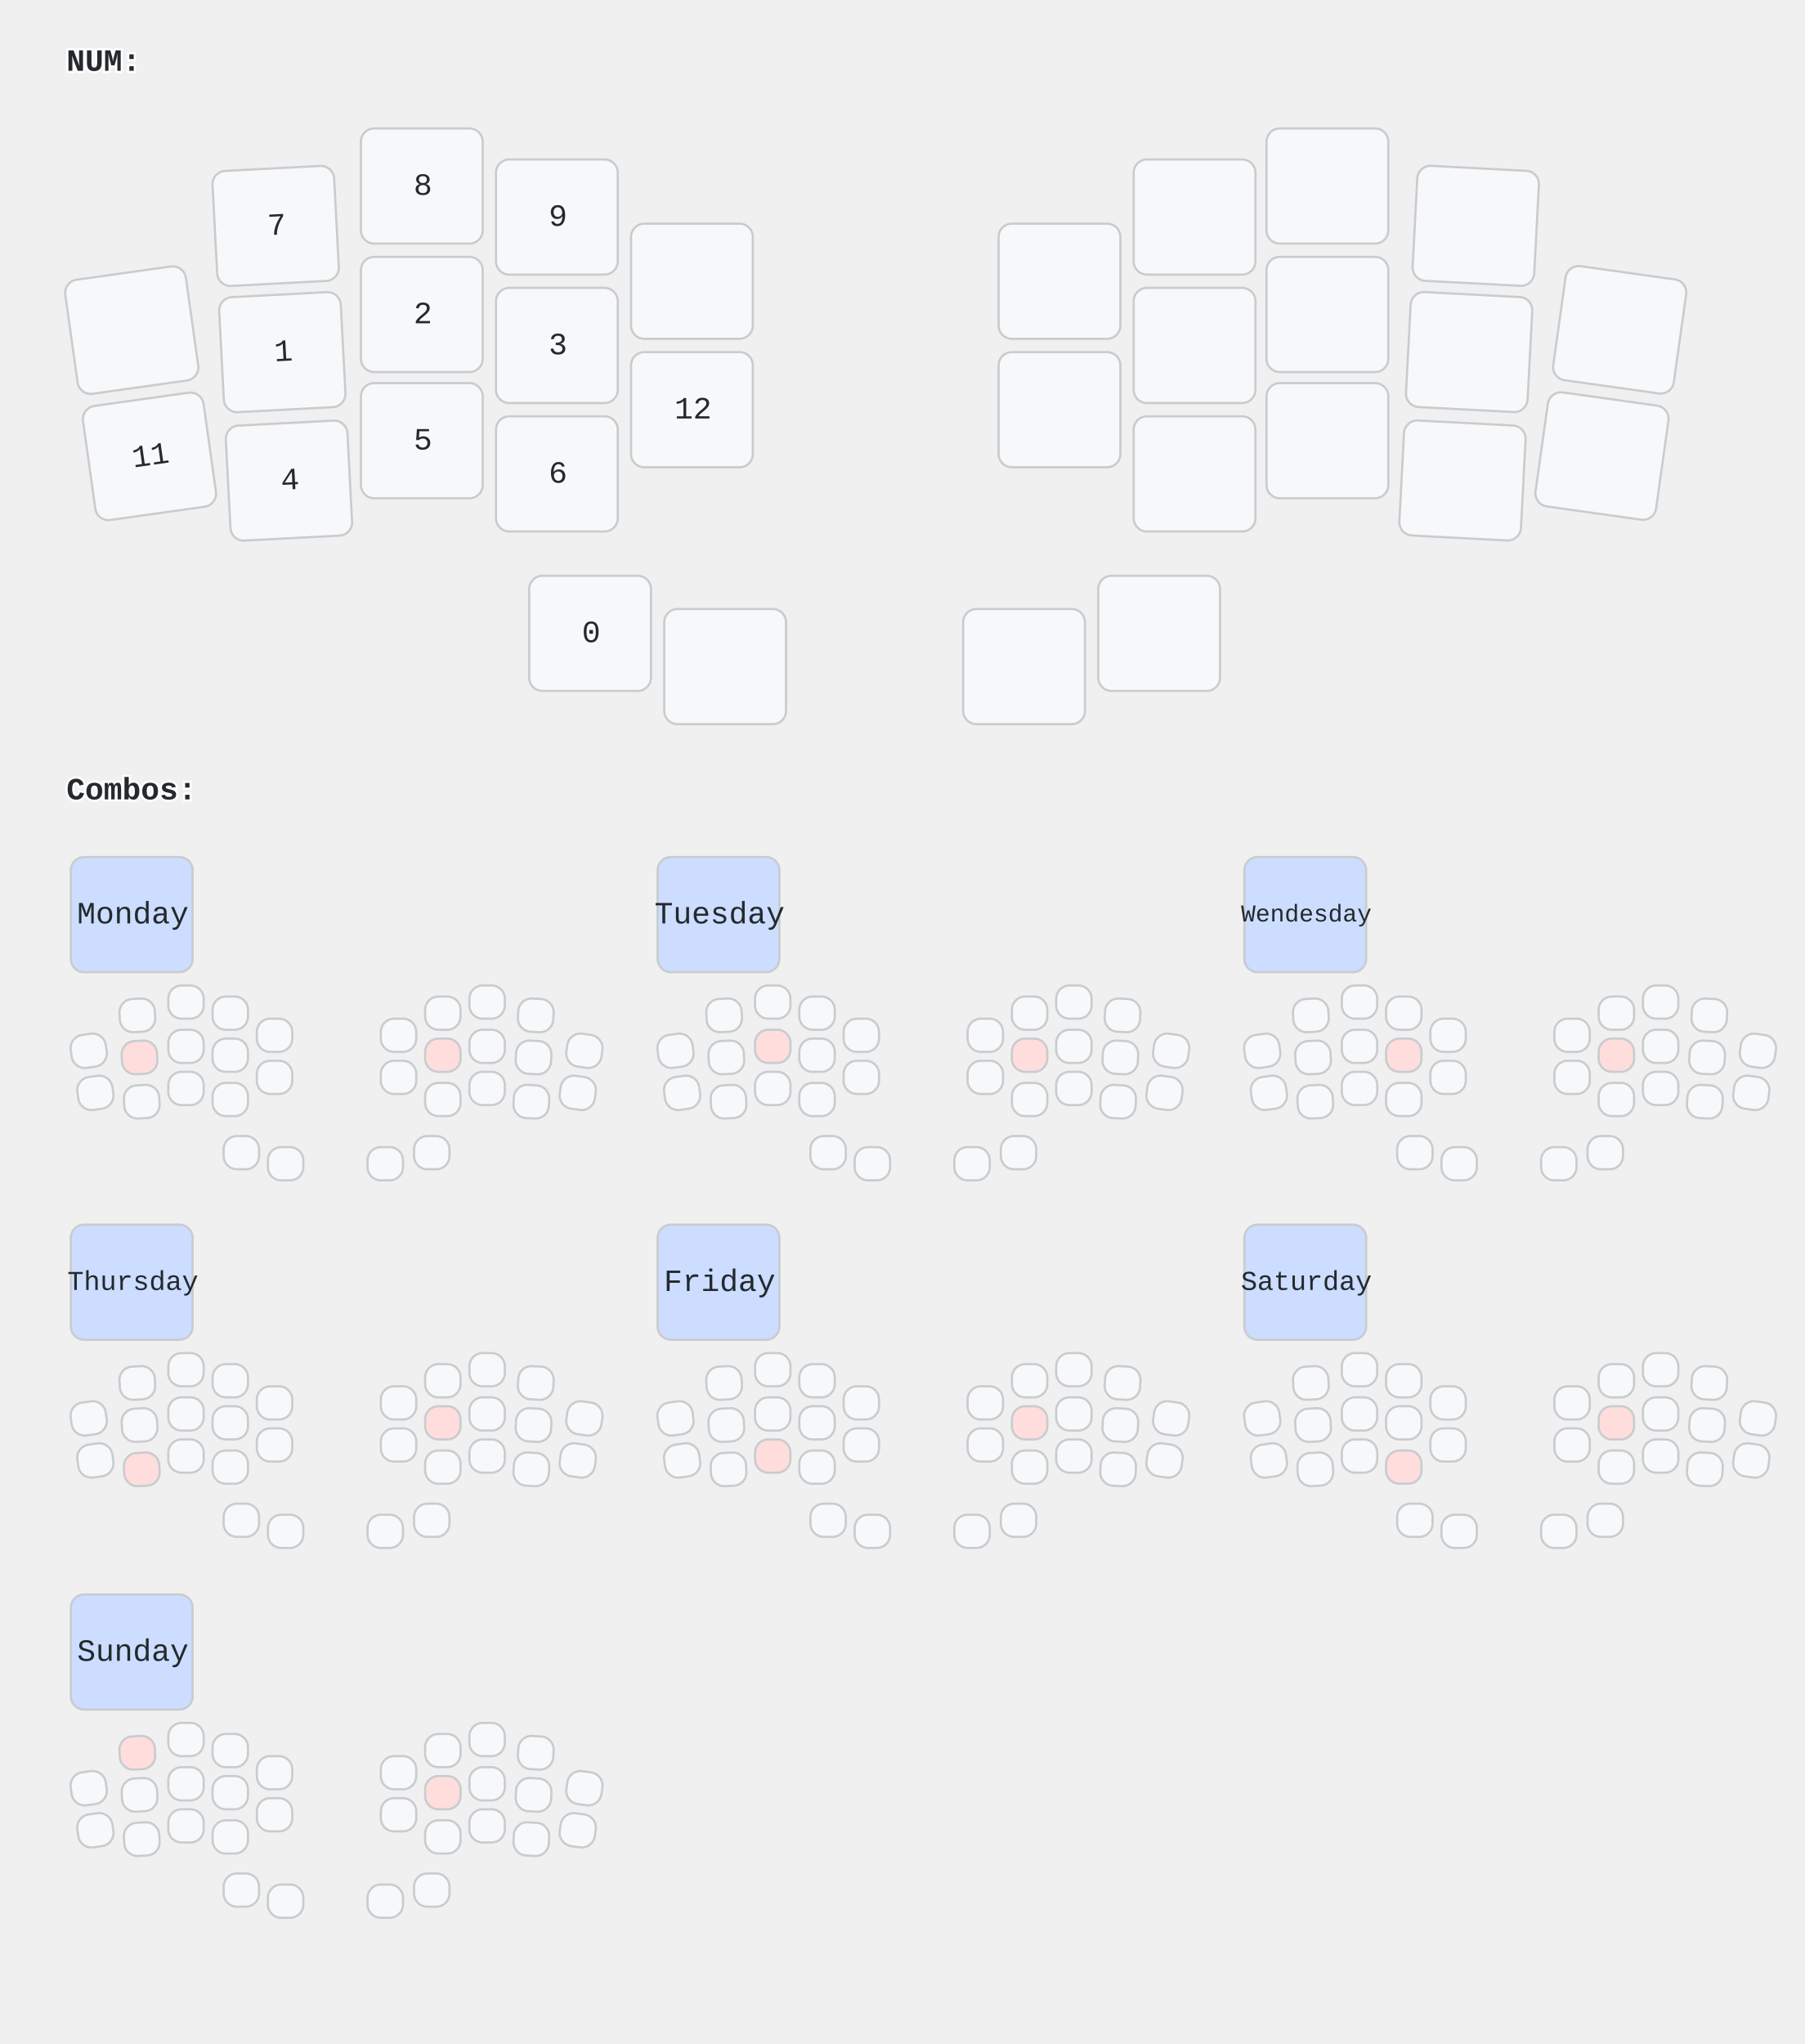
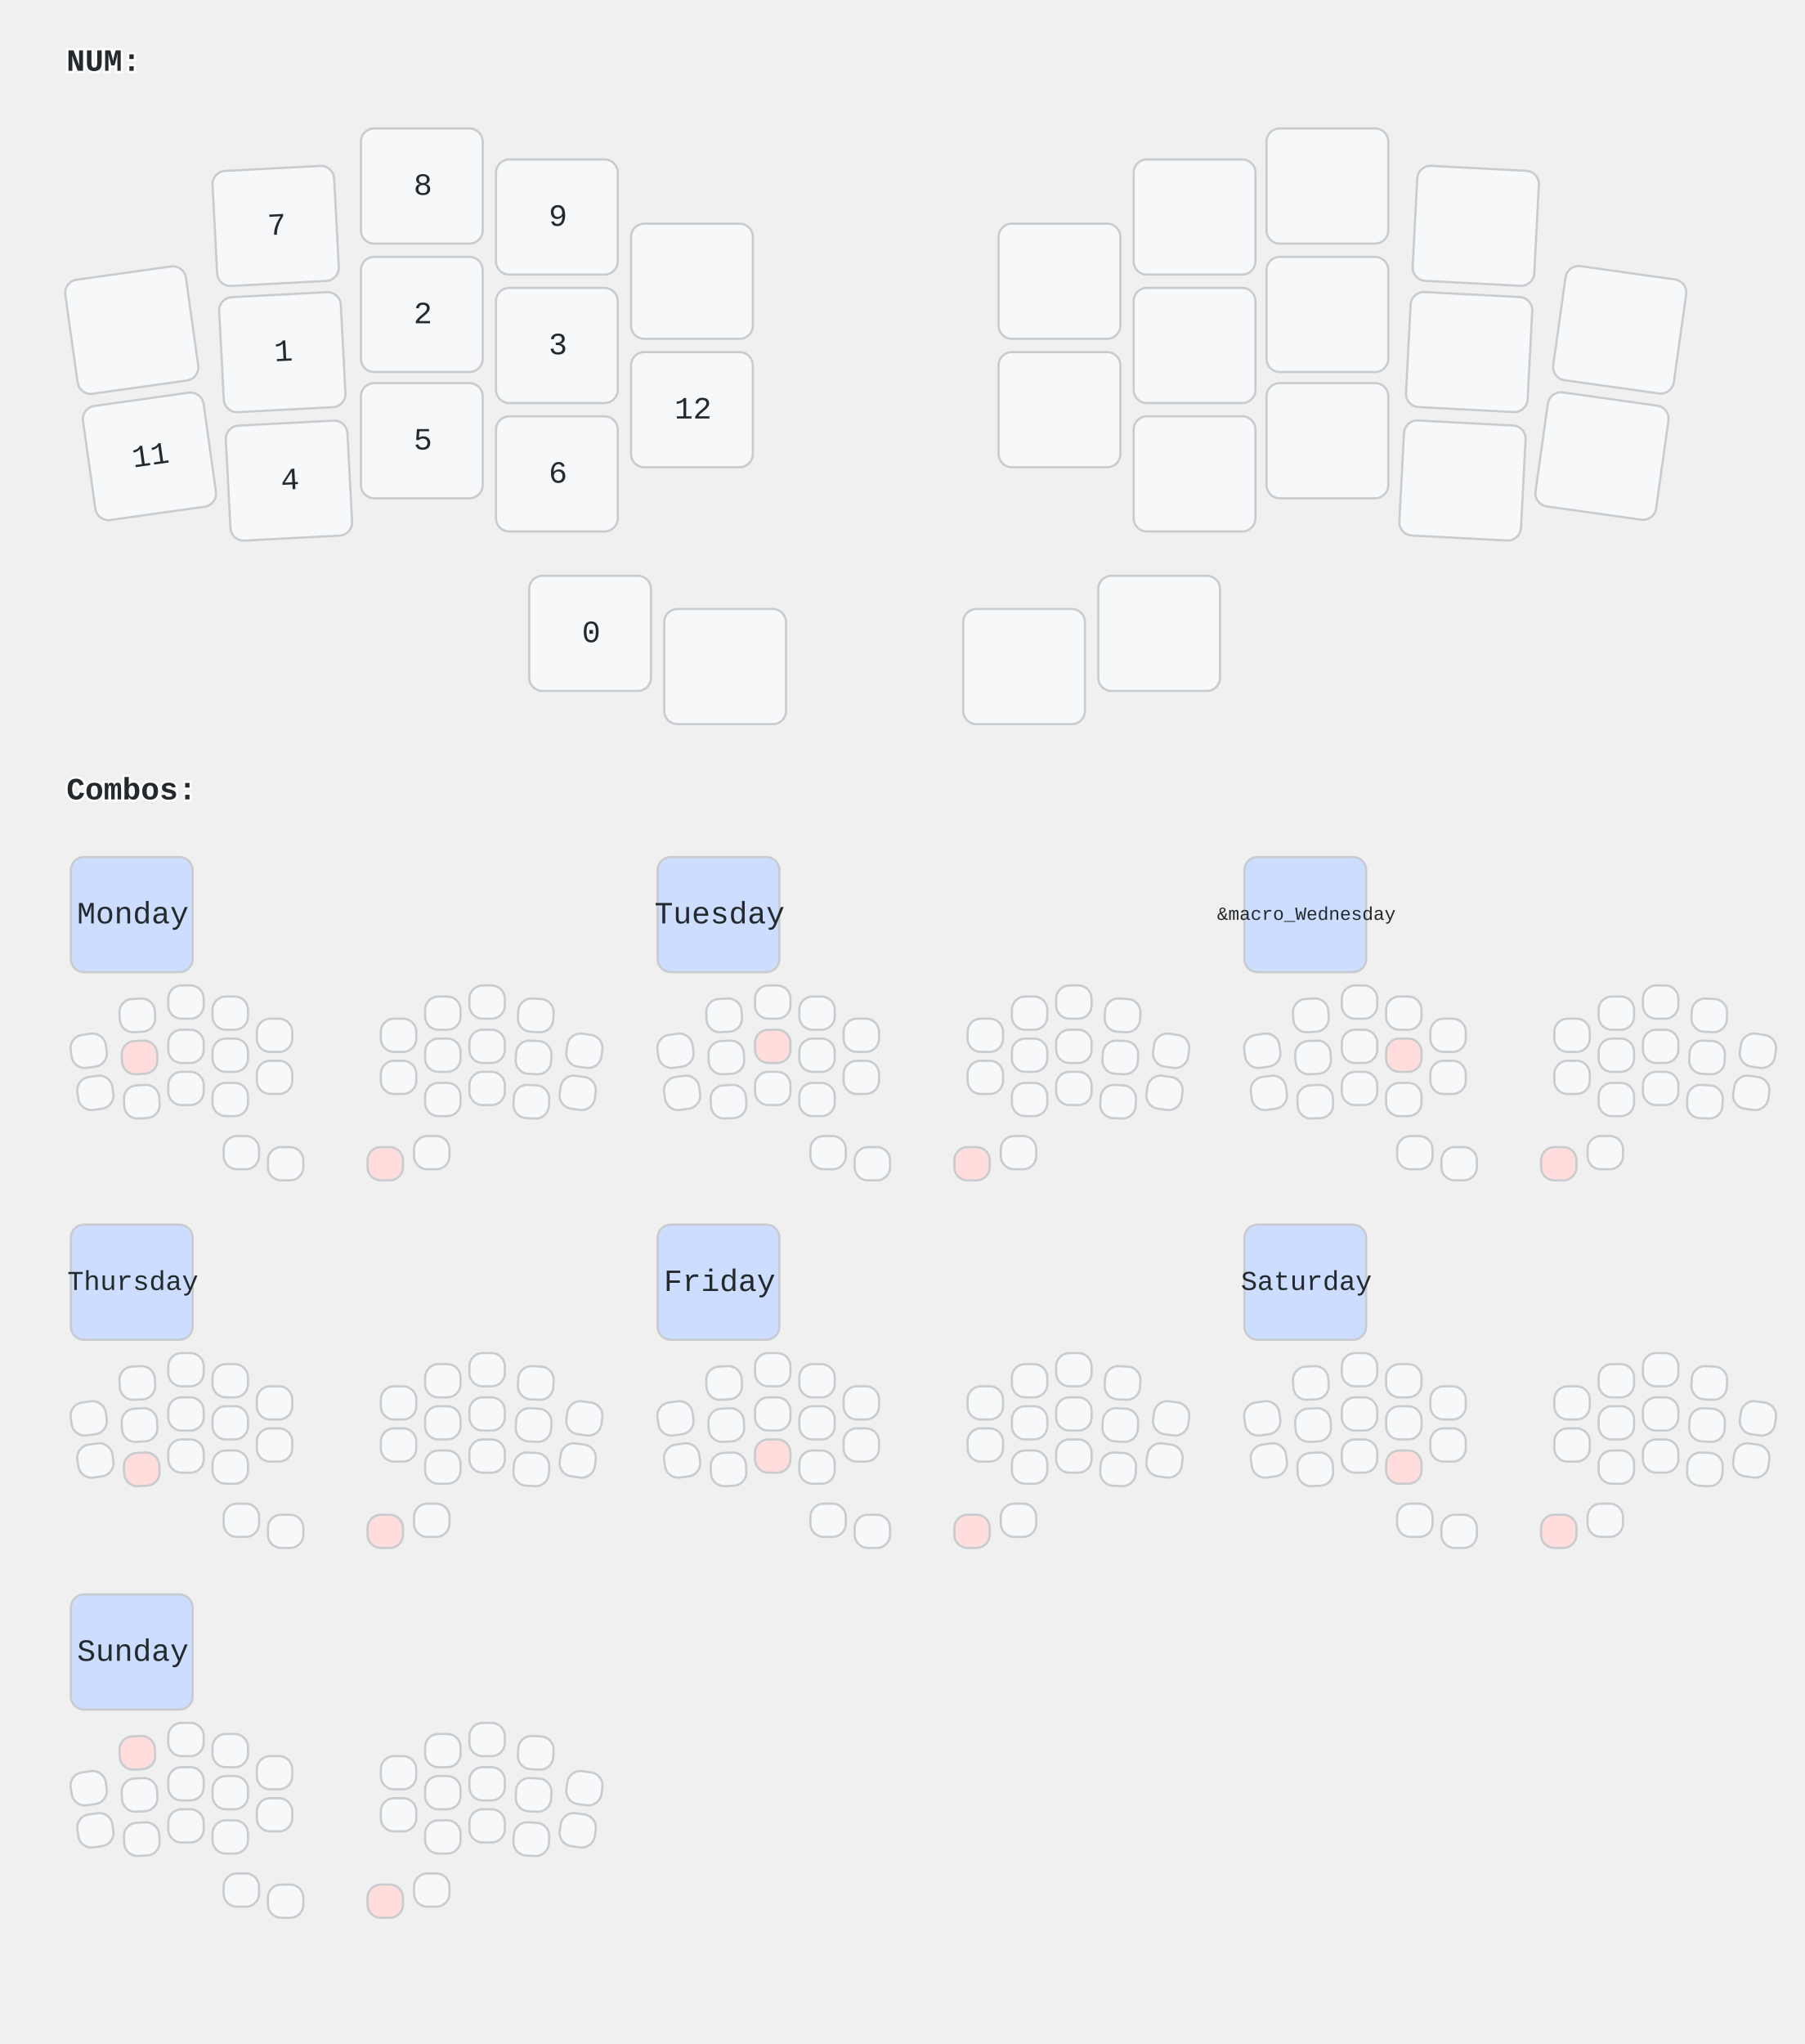
<svg xmlns="http://www.w3.org/2000/svg" width="815" height="923" viewBox="0 0 815 923" class="keymap">
  <style>/* inherit t  o force styles through use tags */
svg path {
    fill: inherit;
}

/* font and background color specifications */
svg.keymap {
    font-family: SFMono-Regular,Consolas,Liberation Mono,Menlo,monospace;
    font-size: 14px;
    font-kerning: normal;
    text-rendering: optimizeLegibility;
    fill: #24292e;
}

/* default key styling */
rect.key {
    fill: #f6f8fa;
    stroke: #c9cccf;
    stroke-width: 1;
}

/* default key side styling, only used is draw_key_sides is set */
rect.side {
    filter: brightness(90%);
}

/* color accent for combo boxes */
rect.combo, rect.combo-separate {
    fill: #cdf;
}

/* color accent for held keys */
rect.held, rect.combo.held {
    fill: #fdd;
}

/* color accent for ghost (optional) keys */
rect.ghost, rect.combo.ghost {
    stroke-dasharray: 4, 4;
    stroke-width: 2;
}

text {
    text-anchor: middle;
    dominant-baseline: middle;
}

/* styling for layer labels */
text.label {
    font-weight: bold;
    text-anchor: start;
    stroke: white;
    stroke-width: 2;
    paint-order: stroke;
}

/* styling for combo tap, and key hold/shifted label text */
text.combo, text.hold, text.shifted {
    font-size: 11px;
}

text.hold {
    text-anchor: middle;
    dominant-baseline: auto;
}

text.shifted {
    text-anchor: middle;
    dominant-baseline: hanging;
}

/* styling for hold/shifted label text in combo box */
text.combo.hold, text.combo.shifted {
    font-size: 8px;
}

/* lighter symbol for transparent keys */
text.trans {
    fill: #7b7e81;
}

/* styling for combo dendrons */
path.combo {
    stroke-width: 1;
    stroke: gray;
    fill: none;
}

/* Start Tabler Icons Cleanup */
/* cannot use height/width with glyphs */
.icon-tabler &gt; path {
    fill: inherit;
    stroke: inherit;
    stroke-width: 2;
}
/* hide tabler's default box */
.icon-tabler &gt; path[stroke="none"][fill="none"] {
    visibility: hidden;
}
/* End Tabler Icons Cleanup */
</style>
  <g transform="translate(30, 0)" class="layer-NUM">
    <text x="0" y="28" class="label">NUM:</text>
    <g transform="translate(0, 56)">
      <g transform="translate(30, 93) rotate(-8.0)" class="key trans keypos-0">
        <rect rx="6" ry="6" x="-28" y="-26" width="55" height="52" class="key trans" />
      </g>
      <g transform="translate(95, 46) rotate(-3.0)" class="key keypos-1">
        <rect rx="6" ry="6" x="-28" y="-26" width="55" height="52" class="key" />
        <text x="0" y="0" class="key tap">7</text>
      </g>
      <g transform="translate(161, 28)" class="key keypos-2">
        <rect rx="6" ry="6" x="-28" y="-26" width="55" height="52" class="key" />
        <text x="0" y="0" class="key tap">8</text>
      </g>
      <g transform="translate(222, 42)" class="key keypos-3">
        <rect rx="6" ry="6" x="-28" y="-26" width="55" height="52" class="key" />
        <text x="0" y="0" class="key tap">9</text>
      </g>
      <g transform="translate(283, 71)" class="key trans keypos-4">
        <rect rx="6" ry="6" x="-28" y="-26" width="55" height="52" class="key trans" />
      </g>
      <g transform="translate(449, 71)" class="key trans keypos-5">
        <rect rx="6" ry="6" x="-28" y="-26" width="55" height="52" class="key trans" />
      </g>
      <g transform="translate(510, 42)" class="key trans keypos-6">
        <rect rx="6" ry="6" x="-28" y="-26" width="55" height="52" class="key trans" />
      </g>
      <g transform="translate(570, 28)" class="key trans keypos-7">
        <rect rx="6" ry="6" x="-28" y="-26" width="55" height="52" class="key trans" />
      </g>
      <g transform="translate(637, 46) rotate(3.0)" class="key trans keypos-8">
        <rect rx="6" ry="6" x="-28" y="-26" width="55" height="52" class="key trans" />
      </g>
      <g transform="translate(702, 93) rotate(8.0)" class="key trans keypos-9">
        <rect rx="6" ry="6" x="-28" y="-26" width="55" height="52" class="key trans" />
      </g>
      <g transform="translate(38, 150) rotate(-8.0)" class="key keypos-10">
        <rect rx="6" ry="6" x="-28" y="-26" width="55" height="52" class="key" />
        <text x="0" y="0" class="key tap">11</text>
      </g>
      <g transform="translate(98, 103) rotate(-3.0)" class="key keypos-11">
        <rect rx="6" ry="6" x="-28" y="-26" width="55" height="52" class="key" />
        <text x="0" y="0" class="key tap">1</text>
      </g>
      <g transform="translate(161, 86)" class="key keypos-12">
        <rect rx="6" ry="6" x="-28" y="-26" width="55" height="52" class="key" />
        <text x="0" y="0" class="key tap">2</text>
      </g>
      <g transform="translate(222, 100)" class="key keypos-13">
        <rect rx="6" ry="6" x="-28" y="-26" width="55" height="52" class="key" />
        <text x="0" y="0" class="key tap">3</text>
      </g>
      <g transform="translate(283, 129)" class="key keypos-14">
        <rect rx="6" ry="6" x="-28" y="-26" width="55" height="52" class="key" />
        <text x="0" y="0" class="key tap">12</text>
      </g>
      <g transform="translate(449, 129)" class="key trans keypos-15">
        <rect rx="6" ry="6" x="-28" y="-26" width="55" height="52" class="key trans" />
      </g>
      <g transform="translate(510, 100)" class="key trans keypos-16">
        <rect rx="6" ry="6" x="-28" y="-26" width="55" height="52" class="key trans" />
      </g>
      <g transform="translate(570, 86)" class="key trans keypos-17">
        <rect rx="6" ry="6" x="-28" y="-26" width="55" height="52" class="key trans" />
      </g>
      <g transform="translate(634, 103) rotate(3.0)" class="key trans keypos-18">
        <rect rx="6" ry="6" x="-28" y="-26" width="55" height="52" class="key trans" />
      </g>
      <g transform="translate(694, 150) rotate(8.0)" class="key trans keypos-19">
        <rect rx="6" ry="6" x="-28" y="-26" width="55" height="52" class="key trans" />
      </g>
      <g transform="translate(101, 161) rotate(-3.0)" class="key keypos-20">
        <rect rx="6" ry="6" x="-28" y="-26" width="55" height="52" class="key" />
        <text x="0" y="0" class="key tap">4</text>
      </g>
      <g transform="translate(161, 143)" class="key keypos-21">
        <rect rx="6" ry="6" x="-28" y="-26" width="55" height="52" class="key" />
        <text x="0" y="0" class="key tap">5</text>
      </g>
      <g transform="translate(222, 158)" class="key keypos-22">
        <rect rx="6" ry="6" x="-28" y="-26" width="55" height="52" class="key" />
        <text x="0" y="0" class="key tap">6</text>
      </g>
      <g transform="translate(510, 158)" class="key trans keypos-23">
        <rect rx="6" ry="6" x="-28" y="-26" width="55" height="52" class="key trans" />
      </g>
      <g transform="translate(570, 143)" class="key trans keypos-24">
        <rect rx="6" ry="6" x="-28" y="-26" width="55" height="52" class="key trans" />
      </g>
      <g transform="translate(631, 161) rotate(3.0)" class="key trans keypos-25">
        <rect rx="6" ry="6" x="-28" y="-26" width="55" height="52" class="key trans" />
      </g>
      <g transform="translate(237, 230)" class="key keypos-26">
        <rect rx="6" ry="6" x="-28" y="-26" width="55" height="52" class="key" />
        <text x="0" y="0" class="key tap">0</text>
      </g>
      <g transform="translate(298, 245)" class="key trans keypos-27">
        <rect rx="6" ry="6" x="-28" y="-26" width="55" height="52" class="key trans" />
      </g>
      <g transform="translate(433, 245)" class="key trans keypos-28">
        <rect rx="6" ry="6" x="-28" y="-26" width="55" height="52" class="key trans" />
      </g>
      <g transform="translate(494, 230)" class="key trans keypos-29">
        <rect rx="6" ry="6" x="-28" y="-26" width="55" height="52" class="key trans" />
      </g>
    </g>
  </g>
  <text x="30" y="357" class="label">Combos:</text>
  <g transform="translate(30, 329)" class="layer-combopos-0">
    <g transform="translate(0, 56)">
      <g transform="translate(30, 28)" class="key  combo-separate keypos-0">
        <rect rx="6" ry="6" x="-28" y="-26" width="55" height="52" class="key  combo-separate" />
        <text x="0" y="0" class="key  combo-separate tap">Monday</text>
      </g>
      <g transform="translate(10, 89) rotate(-8.0)" class="key keypos-1">
        <rect rx="6" ry="6" x="-8" y="-7" width="16" height="15" class="key" />
      </g>
      <g transform="translate(32, 73) rotate(-3.0)" class="key keypos-2">
        <rect rx="6" ry="6" x="-8" y="-7" width="16" height="15" class="key" />
      </g>
      <g transform="translate(54, 67)" class="key keypos-3">
        <rect rx="6" ry="6" x="-8" y="-7" width="16" height="15" class="key" />
      </g>
      <g transform="translate(74, 72)" class="key keypos-4">
        <rect rx="6" ry="6" x="-8" y="-7" width="16" height="15" class="key" />
      </g>
      <g transform="translate(94, 82)" class="key keypos-5">
        <rect rx="6" ry="6" x="-8" y="-7" width="16" height="15" class="key" />
      </g>
      <g transform="translate(150, 82)" class="key keypos-6">
        <rect rx="6" ry="6" x="-8" y="-7" width="16" height="15" class="key" />
      </g>
      <g transform="translate(170, 72)" class="key keypos-7">
        <rect rx="6" ry="6" x="-8" y="-7" width="16" height="15" class="key" />
      </g>
      <g transform="translate(190, 67)" class="key keypos-8">
        <rect rx="6" ry="6" x="-8" y="-7" width="16" height="15" class="key" />
      </g>
      <g transform="translate(212, 73) rotate(3.0)" class="key keypos-9">
        <rect rx="6" ry="6" x="-8" y="-7" width="16" height="15" class="key" />
      </g>
      <g transform="translate(234, 89) rotate(8.0)" class="key keypos-10">
        <rect rx="6" ry="6" x="-8" y="-7" width="16" height="15" class="key" />
      </g>
      <g transform="translate(13, 108) rotate(-8.0)" class="key keypos-11">
        <rect rx="6" ry="6" x="-8" y="-7" width="16" height="15" class="key" />
      </g>
      <g transform="translate(33, 92) rotate(-3.0)" class="key held keypos-12">
        <rect rx="6" ry="6" x="-8" y="-7" width="16" height="15" class="key held" />
      </g>
      <g transform="translate(54, 87)" class="key keypos-13">
        <rect rx="6" ry="6" x="-8" y="-7" width="16" height="15" class="key" />
      </g>
      <g transform="translate(74, 91)" class="key keypos-14">
        <rect rx="6" ry="6" x="-8" y="-7" width="16" height="15" class="key" />
      </g>
      <g transform="translate(94, 101)" class="key keypos-15">
        <rect rx="6" ry="6" x="-8" y="-7" width="16" height="15" class="key" />
      </g>
      <g transform="translate(150, 101)" class="key keypos-16">
        <rect rx="6" ry="6" x="-8" y="-7" width="16" height="15" class="key" />
      </g>
-       <g transform="translate(170, 91)" class="key held keypos-17">
-         <rect rx="6" ry="6" x="-8" y="-7" width="16" height="15" class="key held" />
+       <g transform="translate(170, 91)" class="key keypos-17">
+         <rect rx="6" ry="6" x="-8" y="-7" width="16" height="15" class="key" />
      </g>
      <g transform="translate(190, 87)" class="key keypos-18">
        <rect rx="6" ry="6" x="-8" y="-7" width="16" height="15" class="key" />
      </g>
      <g transform="translate(211, 92) rotate(3.0)" class="key keypos-19">
        <rect rx="6" ry="6" x="-8" y="-7" width="16" height="15" class="key" />
      </g>
      <g transform="translate(231, 108) rotate(8.0)" class="key keypos-20">
        <rect rx="6" ry="6" x="-8" y="-7" width="16" height="15" class="key" />
      </g>
      <g transform="translate(34, 112) rotate(-3.0)" class="key keypos-21">
        <rect rx="6" ry="6" x="-8" y="-7" width="16" height="15" class="key" />
      </g>
      <g transform="translate(54, 106)" class="key keypos-22">
        <rect rx="6" ry="6" x="-8" y="-7" width="16" height="15" class="key" />
      </g>
      <g transform="translate(74, 111)" class="key keypos-23">
        <rect rx="6" ry="6" x="-8" y="-7" width="16" height="15" class="key" />
      </g>
      <g transform="translate(170, 111)" class="key keypos-24">
        <rect rx="6" ry="6" x="-8" y="-7" width="16" height="15" class="key" />
      </g>
      <g transform="translate(190, 106)" class="key keypos-25">
        <rect rx="6" ry="6" x="-8" y="-7" width="16" height="15" class="key" />
      </g>
      <g transform="translate(210, 112) rotate(3.0)" class="key keypos-26">
        <rect rx="6" ry="6" x="-8" y="-7" width="16" height="15" class="key" />
      </g>
      <g transform="translate(79, 135)" class="key keypos-27">
        <rect rx="6" ry="6" x="-8" y="-7" width="16" height="15" class="key" />
      </g>
      <g transform="translate(99, 140)" class="key keypos-28">
        <rect rx="6" ry="6" x="-8" y="-7" width="16" height="15" class="key" />
      </g>
-       <g transform="translate(144, 140)" class="key keypos-29">
-         <rect rx="6" ry="6" x="-8" y="-7" width="16" height="15" class="key" />
+       <g transform="translate(144, 140)" class="key held keypos-29">
+         <rect rx="6" ry="6" x="-8" y="-7" width="16" height="15" class="key held" />
      </g>
      <g transform="translate(165, 135)" class="key keypos-30">
        <rect rx="6" ry="6" x="-8" y="-7" width="16" height="15" class="key" />
      </g>
    </g>
  </g>
  <g transform="translate(295, 329)" class="layer-combopos-1">
    <g transform="translate(0, 56)">
      <g transform="translate(30, 28)" class="key  combo-separate keypos-0">
        <rect rx="6" ry="6" x="-28" y="-26" width="55" height="52" class="key  combo-separate" />
        <text x="0" y="0" class="key  combo-separate tap">Tuesday</text>
      </g>
      <g transform="translate(10, 89) rotate(-8.0)" class="key keypos-1">
        <rect rx="6" ry="6" x="-8" y="-7" width="16" height="15" class="key" />
      </g>
      <g transform="translate(32, 73) rotate(-3.0)" class="key keypos-2">
        <rect rx="6" ry="6" x="-8" y="-7" width="16" height="15" class="key" />
      </g>
      <g transform="translate(54, 67)" class="key keypos-3">
        <rect rx="6" ry="6" x="-8" y="-7" width="16" height="15" class="key" />
      </g>
      <g transform="translate(74, 72)" class="key keypos-4">
        <rect rx="6" ry="6" x="-8" y="-7" width="16" height="15" class="key" />
      </g>
      <g transform="translate(94, 82)" class="key keypos-5">
        <rect rx="6" ry="6" x="-8" y="-7" width="16" height="15" class="key" />
      </g>
      <g transform="translate(150, 82)" class="key keypos-6">
        <rect rx="6" ry="6" x="-8" y="-7" width="16" height="15" class="key" />
      </g>
      <g transform="translate(170, 72)" class="key keypos-7">
        <rect rx="6" ry="6" x="-8" y="-7" width="16" height="15" class="key" />
      </g>
      <g transform="translate(190, 67)" class="key keypos-8">
        <rect rx="6" ry="6" x="-8" y="-7" width="16" height="15" class="key" />
      </g>
      <g transform="translate(212, 73) rotate(3.0)" class="key keypos-9">
        <rect rx="6" ry="6" x="-8" y="-7" width="16" height="15" class="key" />
      </g>
      <g transform="translate(234, 89) rotate(8.0)" class="key keypos-10">
        <rect rx="6" ry="6" x="-8" y="-7" width="16" height="15" class="key" />
      </g>
      <g transform="translate(13, 108) rotate(-8.0)" class="key keypos-11">
        <rect rx="6" ry="6" x="-8" y="-7" width="16" height="15" class="key" />
      </g>
      <g transform="translate(33, 92) rotate(-3.0)" class="key keypos-12">
        <rect rx="6" ry="6" x="-8" y="-7" width="16" height="15" class="key" />
      </g>
      <g transform="translate(54, 87)" class="key held keypos-13">
        <rect rx="6" ry="6" x="-8" y="-7" width="16" height="15" class="key held" />
      </g>
      <g transform="translate(74, 91)" class="key keypos-14">
        <rect rx="6" ry="6" x="-8" y="-7" width="16" height="15" class="key" />
      </g>
      <g transform="translate(94, 101)" class="key keypos-15">
        <rect rx="6" ry="6" x="-8" y="-7" width="16" height="15" class="key" />
      </g>
      <g transform="translate(150, 101)" class="key keypos-16">
        <rect rx="6" ry="6" x="-8" y="-7" width="16" height="15" class="key" />
      </g>
-       <g transform="translate(170, 91)" class="key held keypos-17">
-         <rect rx="6" ry="6" x="-8" y="-7" width="16" height="15" class="key held" />
+       <g transform="translate(170, 91)" class="key keypos-17">
+         <rect rx="6" ry="6" x="-8" y="-7" width="16" height="15" class="key" />
      </g>
      <g transform="translate(190, 87)" class="key keypos-18">
        <rect rx="6" ry="6" x="-8" y="-7" width="16" height="15" class="key" />
      </g>
      <g transform="translate(211, 92) rotate(3.0)" class="key keypos-19">
        <rect rx="6" ry="6" x="-8" y="-7" width="16" height="15" class="key" />
      </g>
      <g transform="translate(231, 108) rotate(8.0)" class="key keypos-20">
        <rect rx="6" ry="6" x="-8" y="-7" width="16" height="15" class="key" />
      </g>
      <g transform="translate(34, 112) rotate(-3.0)" class="key keypos-21">
        <rect rx="6" ry="6" x="-8" y="-7" width="16" height="15" class="key" />
      </g>
      <g transform="translate(54, 106)" class="key keypos-22">
        <rect rx="6" ry="6" x="-8" y="-7" width="16" height="15" class="key" />
      </g>
      <g transform="translate(74, 111)" class="key keypos-23">
        <rect rx="6" ry="6" x="-8" y="-7" width="16" height="15" class="key" />
      </g>
      <g transform="translate(170, 111)" class="key keypos-24">
        <rect rx="6" ry="6" x="-8" y="-7" width="16" height="15" class="key" />
      </g>
      <g transform="translate(190, 106)" class="key keypos-25">
        <rect rx="6" ry="6" x="-8" y="-7" width="16" height="15" class="key" />
      </g>
      <g transform="translate(210, 112) rotate(3.0)" class="key keypos-26">
        <rect rx="6" ry="6" x="-8" y="-7" width="16" height="15" class="key" />
      </g>
      <g transform="translate(79, 135)" class="key keypos-27">
        <rect rx="6" ry="6" x="-8" y="-7" width="16" height="15" class="key" />
      </g>
      <g transform="translate(99, 140)" class="key keypos-28">
        <rect rx="6" ry="6" x="-8" y="-7" width="16" height="15" class="key" />
      </g>
-       <g transform="translate(144, 140)" class="key keypos-29">
-         <rect rx="6" ry="6" x="-8" y="-7" width="16" height="15" class="key" />
+       <g transform="translate(144, 140)" class="key held keypos-29">
+         <rect rx="6" ry="6" x="-8" y="-7" width="16" height="15" class="key held" />
      </g>
      <g transform="translate(165, 135)" class="key keypos-30">
        <rect rx="6" ry="6" x="-8" y="-7" width="16" height="15" class="key" />
      </g>
    </g>
  </g>
  <g transform="translate(560, 329)" class="layer-combopos-2">
    <g transform="translate(0, 56)">
      <g transform="translate(30, 28)" class="key  combo-separate keypos-0">
        <rect rx="6" ry="6" x="-28" y="-26" width="55" height="52" class="key  combo-separate" />
        <text x="0" y="0" class="key  combo-separate tap">
-           <tspan style="font-size: 78%">Wendesday</tspan>
+           <tspan style="font-size: 60%">&amp;macro_Wednesday</tspan>
        </text>
      </g>
      <g transform="translate(10, 89) rotate(-8.0)" class="key keypos-1">
        <rect rx="6" ry="6" x="-8" y="-7" width="16" height="15" class="key" />
      </g>
      <g transform="translate(32, 73) rotate(-3.0)" class="key keypos-2">
        <rect rx="6" ry="6" x="-8" y="-7" width="16" height="15" class="key" />
      </g>
      <g transform="translate(54, 67)" class="key keypos-3">
        <rect rx="6" ry="6" x="-8" y="-7" width="16" height="15" class="key" />
      </g>
      <g transform="translate(74, 72)" class="key keypos-4">
        <rect rx="6" ry="6" x="-8" y="-7" width="16" height="15" class="key" />
      </g>
      <g transform="translate(94, 82)" class="key keypos-5">
        <rect rx="6" ry="6" x="-8" y="-7" width="16" height="15" class="key" />
      </g>
      <g transform="translate(150, 82)" class="key keypos-6">
        <rect rx="6" ry="6" x="-8" y="-7" width="16" height="15" class="key" />
      </g>
      <g transform="translate(170, 72)" class="key keypos-7">
        <rect rx="6" ry="6" x="-8" y="-7" width="16" height="15" class="key" />
      </g>
      <g transform="translate(190, 67)" class="key keypos-8">
        <rect rx="6" ry="6" x="-8" y="-7" width="16" height="15" class="key" />
      </g>
      <g transform="translate(212, 73) rotate(3.0)" class="key keypos-9">
        <rect rx="6" ry="6" x="-8" y="-7" width="16" height="15" class="key" />
      </g>
      <g transform="translate(234, 89) rotate(8.0)" class="key keypos-10">
        <rect rx="6" ry="6" x="-8" y="-7" width="16" height="15" class="key" />
      </g>
      <g transform="translate(13, 108) rotate(-8.0)" class="key keypos-11">
        <rect rx="6" ry="6" x="-8" y="-7" width="16" height="15" class="key" />
      </g>
      <g transform="translate(33, 92) rotate(-3.0)" class="key keypos-12">
        <rect rx="6" ry="6" x="-8" y="-7" width="16" height="15" class="key" />
      </g>
      <g transform="translate(54, 87)" class="key keypos-13">
        <rect rx="6" ry="6" x="-8" y="-7" width="16" height="15" class="key" />
      </g>
      <g transform="translate(74, 91)" class="key held keypos-14">
        <rect rx="6" ry="6" x="-8" y="-7" width="16" height="15" class="key held" />
      </g>
      <g transform="translate(94, 101)" class="key keypos-15">
        <rect rx="6" ry="6" x="-8" y="-7" width="16" height="15" class="key" />
      </g>
      <g transform="translate(150, 101)" class="key keypos-16">
        <rect rx="6" ry="6" x="-8" y="-7" width="16" height="15" class="key" />
      </g>
-       <g transform="translate(170, 91)" class="key held keypos-17">
-         <rect rx="6" ry="6" x="-8" y="-7" width="16" height="15" class="key held" />
+       <g transform="translate(170, 91)" class="key keypos-17">
+         <rect rx="6" ry="6" x="-8" y="-7" width="16" height="15" class="key" />
      </g>
      <g transform="translate(190, 87)" class="key keypos-18">
        <rect rx="6" ry="6" x="-8" y="-7" width="16" height="15" class="key" />
      </g>
      <g transform="translate(211, 92) rotate(3.0)" class="key keypos-19">
        <rect rx="6" ry="6" x="-8" y="-7" width="16" height="15" class="key" />
      </g>
      <g transform="translate(231, 108) rotate(8.0)" class="key keypos-20">
        <rect rx="6" ry="6" x="-8" y="-7" width="16" height="15" class="key" />
      </g>
      <g transform="translate(34, 112) rotate(-3.0)" class="key keypos-21">
        <rect rx="6" ry="6" x="-8" y="-7" width="16" height="15" class="key" />
      </g>
      <g transform="translate(54, 106)" class="key keypos-22">
        <rect rx="6" ry="6" x="-8" y="-7" width="16" height="15" class="key" />
      </g>
      <g transform="translate(74, 111)" class="key keypos-23">
        <rect rx="6" ry="6" x="-8" y="-7" width="16" height="15" class="key" />
      </g>
      <g transform="translate(170, 111)" class="key keypos-24">
        <rect rx="6" ry="6" x="-8" y="-7" width="16" height="15" class="key" />
      </g>
      <g transform="translate(190, 106)" class="key keypos-25">
        <rect rx="6" ry="6" x="-8" y="-7" width="16" height="15" class="key" />
      </g>
      <g transform="translate(210, 112) rotate(3.0)" class="key keypos-26">
        <rect rx="6" ry="6" x="-8" y="-7" width="16" height="15" class="key" />
      </g>
      <g transform="translate(79, 135)" class="key keypos-27">
        <rect rx="6" ry="6" x="-8" y="-7" width="16" height="15" class="key" />
      </g>
      <g transform="translate(99, 140)" class="key keypos-28">
        <rect rx="6" ry="6" x="-8" y="-7" width="16" height="15" class="key" />
      </g>
-       <g transform="translate(144, 140)" class="key keypos-29">
-         <rect rx="6" ry="6" x="-8" y="-7" width="16" height="15" class="key" />
+       <g transform="translate(144, 140)" class="key held keypos-29">
+         <rect rx="6" ry="6" x="-8" y="-7" width="16" height="15" class="key held" />
      </g>
      <g transform="translate(165, 135)" class="key keypos-30">
        <rect rx="6" ry="6" x="-8" y="-7" width="16" height="15" class="key" />
      </g>
    </g>
  </g>
  <g transform="translate(30, 533)" class="layer-combopos-3">
    <g transform="translate(0, 18)">
      <g transform="translate(30, 28)" class="key  combo-separate keypos-0">
        <rect rx="6" ry="6" x="-28" y="-26" width="55" height="52" class="key  combo-separate" />
        <text x="0" y="0" class="key  combo-separate tap">
          <tspan style="font-size: 88%">Thursday</tspan>
        </text>
      </g>
      <g transform="translate(10, 89) rotate(-8.0)" class="key keypos-1">
        <rect rx="6" ry="6" x="-8" y="-7" width="16" height="15" class="key" />
      </g>
      <g transform="translate(32, 73) rotate(-3.0)" class="key keypos-2">
        <rect rx="6" ry="6" x="-8" y="-7" width="16" height="15" class="key" />
      </g>
      <g transform="translate(54, 67)" class="key keypos-3">
        <rect rx="6" ry="6" x="-8" y="-7" width="16" height="15" class="key" />
      </g>
      <g transform="translate(74, 72)" class="key keypos-4">
        <rect rx="6" ry="6" x="-8" y="-7" width="16" height="15" class="key" />
      </g>
      <g transform="translate(94, 82)" class="key keypos-5">
        <rect rx="6" ry="6" x="-8" y="-7" width="16" height="15" class="key" />
      </g>
      <g transform="translate(150, 82)" class="key keypos-6">
        <rect rx="6" ry="6" x="-8" y="-7" width="16" height="15" class="key" />
      </g>
      <g transform="translate(170, 72)" class="key keypos-7">
        <rect rx="6" ry="6" x="-8" y="-7" width="16" height="15" class="key" />
      </g>
      <g transform="translate(190, 67)" class="key keypos-8">
        <rect rx="6" ry="6" x="-8" y="-7" width="16" height="15" class="key" />
      </g>
      <g transform="translate(212, 73) rotate(3.0)" class="key keypos-9">
        <rect rx="6" ry="6" x="-8" y="-7" width="16" height="15" class="key" />
      </g>
      <g transform="translate(234, 89) rotate(8.0)" class="key keypos-10">
        <rect rx="6" ry="6" x="-8" y="-7" width="16" height="15" class="key" />
      </g>
      <g transform="translate(13, 108) rotate(-8.0)" class="key keypos-11">
        <rect rx="6" ry="6" x="-8" y="-7" width="16" height="15" class="key" />
      </g>
      <g transform="translate(33, 92) rotate(-3.0)" class="key keypos-12">
        <rect rx="6" ry="6" x="-8" y="-7" width="16" height="15" class="key" />
      </g>
      <g transform="translate(54, 87)" class="key keypos-13">
        <rect rx="6" ry="6" x="-8" y="-7" width="16" height="15" class="key" />
      </g>
      <g transform="translate(74, 91)" class="key keypos-14">
        <rect rx="6" ry="6" x="-8" y="-7" width="16" height="15" class="key" />
      </g>
      <g transform="translate(94, 101)" class="key keypos-15">
        <rect rx="6" ry="6" x="-8" y="-7" width="16" height="15" class="key" />
      </g>
      <g transform="translate(150, 101)" class="key keypos-16">
        <rect rx="6" ry="6" x="-8" y="-7" width="16" height="15" class="key" />
      </g>
-       <g transform="translate(170, 91)" class="key held keypos-17">
-         <rect rx="6" ry="6" x="-8" y="-7" width="16" height="15" class="key held" />
+       <g transform="translate(170, 91)" class="key keypos-17">
+         <rect rx="6" ry="6" x="-8" y="-7" width="16" height="15" class="key" />
      </g>
      <g transform="translate(190, 87)" class="key keypos-18">
        <rect rx="6" ry="6" x="-8" y="-7" width="16" height="15" class="key" />
      </g>
      <g transform="translate(211, 92) rotate(3.0)" class="key keypos-19">
        <rect rx="6" ry="6" x="-8" y="-7" width="16" height="15" class="key" />
      </g>
      <g transform="translate(231, 108) rotate(8.0)" class="key keypos-20">
        <rect rx="6" ry="6" x="-8" y="-7" width="16" height="15" class="key" />
      </g>
      <g transform="translate(34, 112) rotate(-3.0)" class="key held keypos-21">
        <rect rx="6" ry="6" x="-8" y="-7" width="16" height="15" class="key held" />
      </g>
      <g transform="translate(54, 106)" class="key keypos-22">
        <rect rx="6" ry="6" x="-8" y="-7" width="16" height="15" class="key" />
      </g>
      <g transform="translate(74, 111)" class="key keypos-23">
        <rect rx="6" ry="6" x="-8" y="-7" width="16" height="15" class="key" />
      </g>
      <g transform="translate(170, 111)" class="key keypos-24">
        <rect rx="6" ry="6" x="-8" y="-7" width="16" height="15" class="key" />
      </g>
      <g transform="translate(190, 106)" class="key keypos-25">
        <rect rx="6" ry="6" x="-8" y="-7" width="16" height="15" class="key" />
      </g>
      <g transform="translate(210, 112) rotate(3.0)" class="key keypos-26">
        <rect rx="6" ry="6" x="-8" y="-7" width="16" height="15" class="key" />
      </g>
      <g transform="translate(79, 135)" class="key keypos-27">
        <rect rx="6" ry="6" x="-8" y="-7" width="16" height="15" class="key" />
      </g>
      <g transform="translate(99, 140)" class="key keypos-28">
        <rect rx="6" ry="6" x="-8" y="-7" width="16" height="15" class="key" />
      </g>
-       <g transform="translate(144, 140)" class="key keypos-29">
-         <rect rx="6" ry="6" x="-8" y="-7" width="16" height="15" class="key" />
+       <g transform="translate(144, 140)" class="key held keypos-29">
+         <rect rx="6" ry="6" x="-8" y="-7" width="16" height="15" class="key held" />
      </g>
      <g transform="translate(165, 135)" class="key keypos-30">
        <rect rx="6" ry="6" x="-8" y="-7" width="16" height="15" class="key" />
      </g>
    </g>
  </g>
  <g transform="translate(295, 533)" class="layer-combopos-4">
    <g transform="translate(0, 18)">
      <g transform="translate(30, 28)" class="key  combo-separate keypos-0">
        <rect rx="6" ry="6" x="-28" y="-26" width="55" height="52" class="key  combo-separate" />
        <text x="0" y="0" class="key  combo-separate tap">Friday</text>
      </g>
      <g transform="translate(10, 89) rotate(-8.0)" class="key keypos-1">
        <rect rx="6" ry="6" x="-8" y="-7" width="16" height="15" class="key" />
      </g>
      <g transform="translate(32, 73) rotate(-3.0)" class="key keypos-2">
        <rect rx="6" ry="6" x="-8" y="-7" width="16" height="15" class="key" />
      </g>
      <g transform="translate(54, 67)" class="key keypos-3">
        <rect rx="6" ry="6" x="-8" y="-7" width="16" height="15" class="key" />
      </g>
      <g transform="translate(74, 72)" class="key keypos-4">
        <rect rx="6" ry="6" x="-8" y="-7" width="16" height="15" class="key" />
      </g>
      <g transform="translate(94, 82)" class="key keypos-5">
        <rect rx="6" ry="6" x="-8" y="-7" width="16" height="15" class="key" />
      </g>
      <g transform="translate(150, 82)" class="key keypos-6">
        <rect rx="6" ry="6" x="-8" y="-7" width="16" height="15" class="key" />
      </g>
      <g transform="translate(170, 72)" class="key keypos-7">
        <rect rx="6" ry="6" x="-8" y="-7" width="16" height="15" class="key" />
      </g>
      <g transform="translate(190, 67)" class="key keypos-8">
        <rect rx="6" ry="6" x="-8" y="-7" width="16" height="15" class="key" />
      </g>
      <g transform="translate(212, 73) rotate(3.0)" class="key keypos-9">
        <rect rx="6" ry="6" x="-8" y="-7" width="16" height="15" class="key" />
      </g>
      <g transform="translate(234, 89) rotate(8.0)" class="key keypos-10">
        <rect rx="6" ry="6" x="-8" y="-7" width="16" height="15" class="key" />
      </g>
      <g transform="translate(13, 108) rotate(-8.0)" class="key keypos-11">
        <rect rx="6" ry="6" x="-8" y="-7" width="16" height="15" class="key" />
      </g>
      <g transform="translate(33, 92) rotate(-3.0)" class="key keypos-12">
        <rect rx="6" ry="6" x="-8" y="-7" width="16" height="15" class="key" />
      </g>
      <g transform="translate(54, 87)" class="key keypos-13">
        <rect rx="6" ry="6" x="-8" y="-7" width="16" height="15" class="key" />
      </g>
      <g transform="translate(74, 91)" class="key keypos-14">
        <rect rx="6" ry="6" x="-8" y="-7" width="16" height="15" class="key" />
      </g>
      <g transform="translate(94, 101)" class="key keypos-15">
        <rect rx="6" ry="6" x="-8" y="-7" width="16" height="15" class="key" />
      </g>
      <g transform="translate(150, 101)" class="key keypos-16">
        <rect rx="6" ry="6" x="-8" y="-7" width="16" height="15" class="key" />
      </g>
-       <g transform="translate(170, 91)" class="key held keypos-17">
-         <rect rx="6" ry="6" x="-8" y="-7" width="16" height="15" class="key held" />
+       <g transform="translate(170, 91)" class="key keypos-17">
+         <rect rx="6" ry="6" x="-8" y="-7" width="16" height="15" class="key" />
      </g>
      <g transform="translate(190, 87)" class="key keypos-18">
        <rect rx="6" ry="6" x="-8" y="-7" width="16" height="15" class="key" />
      </g>
      <g transform="translate(211, 92) rotate(3.0)" class="key keypos-19">
        <rect rx="6" ry="6" x="-8" y="-7" width="16" height="15" class="key" />
      </g>
      <g transform="translate(231, 108) rotate(8.0)" class="key keypos-20">
        <rect rx="6" ry="6" x="-8" y="-7" width="16" height="15" class="key" />
      </g>
      <g transform="translate(34, 112) rotate(-3.0)" class="key keypos-21">
        <rect rx="6" ry="6" x="-8" y="-7" width="16" height="15" class="key" />
      </g>
      <g transform="translate(54, 106)" class="key held keypos-22">
        <rect rx="6" ry="6" x="-8" y="-7" width="16" height="15" class="key held" />
      </g>
      <g transform="translate(74, 111)" class="key keypos-23">
        <rect rx="6" ry="6" x="-8" y="-7" width="16" height="15" class="key" />
      </g>
      <g transform="translate(170, 111)" class="key keypos-24">
        <rect rx="6" ry="6" x="-8" y="-7" width="16" height="15" class="key" />
      </g>
      <g transform="translate(190, 106)" class="key keypos-25">
        <rect rx="6" ry="6" x="-8" y="-7" width="16" height="15" class="key" />
      </g>
      <g transform="translate(210, 112) rotate(3.0)" class="key keypos-26">
        <rect rx="6" ry="6" x="-8" y="-7" width="16" height="15" class="key" />
      </g>
      <g transform="translate(79, 135)" class="key keypos-27">
        <rect rx="6" ry="6" x="-8" y="-7" width="16" height="15" class="key" />
      </g>
      <g transform="translate(99, 140)" class="key keypos-28">
        <rect rx="6" ry="6" x="-8" y="-7" width="16" height="15" class="key" />
      </g>
-       <g transform="translate(144, 140)" class="key keypos-29">
-         <rect rx="6" ry="6" x="-8" y="-7" width="16" height="15" class="key" />
+       <g transform="translate(144, 140)" class="key held keypos-29">
+         <rect rx="6" ry="6" x="-8" y="-7" width="16" height="15" class="key held" />
      </g>
      <g transform="translate(165, 135)" class="key keypos-30">
        <rect rx="6" ry="6" x="-8" y="-7" width="16" height="15" class="key" />
      </g>
    </g>
  </g>
  <g transform="translate(560, 533)" class="layer-combopos-5">
    <g transform="translate(0, 18)">
      <g transform="translate(30, 28)" class="key  combo-separate keypos-0">
        <rect rx="6" ry="6" x="-28" y="-26" width="55" height="52" class="key  combo-separate" />
        <text x="0" y="0" class="key  combo-separate tap">
          <tspan style="font-size: 88%">Saturday</tspan>
        </text>
      </g>
      <g transform="translate(10, 89) rotate(-8.0)" class="key keypos-1">
        <rect rx="6" ry="6" x="-8" y="-7" width="16" height="15" class="key" />
      </g>
      <g transform="translate(32, 73) rotate(-3.0)" class="key keypos-2">
        <rect rx="6" ry="6" x="-8" y="-7" width="16" height="15" class="key" />
      </g>
      <g transform="translate(54, 67)" class="key keypos-3">
        <rect rx="6" ry="6" x="-8" y="-7" width="16" height="15" class="key" />
      </g>
      <g transform="translate(74, 72)" class="key keypos-4">
        <rect rx="6" ry="6" x="-8" y="-7" width="16" height="15" class="key" />
      </g>
      <g transform="translate(94, 82)" class="key keypos-5">
        <rect rx="6" ry="6" x="-8" y="-7" width="16" height="15" class="key" />
      </g>
      <g transform="translate(150, 82)" class="key keypos-6">
        <rect rx="6" ry="6" x="-8" y="-7" width="16" height="15" class="key" />
      </g>
      <g transform="translate(170, 72)" class="key keypos-7">
        <rect rx="6" ry="6" x="-8" y="-7" width="16" height="15" class="key" />
      </g>
      <g transform="translate(190, 67)" class="key keypos-8">
        <rect rx="6" ry="6" x="-8" y="-7" width="16" height="15" class="key" />
      </g>
      <g transform="translate(212, 73) rotate(3.0)" class="key keypos-9">
        <rect rx="6" ry="6" x="-8" y="-7" width="16" height="15" class="key" />
      </g>
      <g transform="translate(234, 89) rotate(8.0)" class="key keypos-10">
        <rect rx="6" ry="6" x="-8" y="-7" width="16" height="15" class="key" />
      </g>
      <g transform="translate(13, 108) rotate(-8.0)" class="key keypos-11">
        <rect rx="6" ry="6" x="-8" y="-7" width="16" height="15" class="key" />
      </g>
      <g transform="translate(33, 92) rotate(-3.0)" class="key keypos-12">
        <rect rx="6" ry="6" x="-8" y="-7" width="16" height="15" class="key" />
      </g>
      <g transform="translate(54, 87)" class="key keypos-13">
        <rect rx="6" ry="6" x="-8" y="-7" width="16" height="15" class="key" />
      </g>
      <g transform="translate(74, 91)" class="key keypos-14">
        <rect rx="6" ry="6" x="-8" y="-7" width="16" height="15" class="key" />
      </g>
      <g transform="translate(94, 101)" class="key keypos-15">
        <rect rx="6" ry="6" x="-8" y="-7" width="16" height="15" class="key" />
      </g>
      <g transform="translate(150, 101)" class="key keypos-16">
        <rect rx="6" ry="6" x="-8" y="-7" width="16" height="15" class="key" />
      </g>
-       <g transform="translate(170, 91)" class="key held keypos-17">
-         <rect rx="6" ry="6" x="-8" y="-7" width="16" height="15" class="key held" />
+       <g transform="translate(170, 91)" class="key keypos-17">
+         <rect rx="6" ry="6" x="-8" y="-7" width="16" height="15" class="key" />
      </g>
      <g transform="translate(190, 87)" class="key keypos-18">
        <rect rx="6" ry="6" x="-8" y="-7" width="16" height="15" class="key" />
      </g>
      <g transform="translate(211, 92) rotate(3.0)" class="key keypos-19">
        <rect rx="6" ry="6" x="-8" y="-7" width="16" height="15" class="key" />
      </g>
      <g transform="translate(231, 108) rotate(8.0)" class="key keypos-20">
        <rect rx="6" ry="6" x="-8" y="-7" width="16" height="15" class="key" />
      </g>
      <g transform="translate(34, 112) rotate(-3.0)" class="key keypos-21">
        <rect rx="6" ry="6" x="-8" y="-7" width="16" height="15" class="key" />
      </g>
      <g transform="translate(54, 106)" class="key keypos-22">
        <rect rx="6" ry="6" x="-8" y="-7" width="16" height="15" class="key" />
      </g>
      <g transform="translate(74, 111)" class="key held keypos-23">
        <rect rx="6" ry="6" x="-8" y="-7" width="16" height="15" class="key held" />
      </g>
      <g transform="translate(170, 111)" class="key keypos-24">
        <rect rx="6" ry="6" x="-8" y="-7" width="16" height="15" class="key" />
      </g>
      <g transform="translate(190, 106)" class="key keypos-25">
        <rect rx="6" ry="6" x="-8" y="-7" width="16" height="15" class="key" />
      </g>
      <g transform="translate(210, 112) rotate(3.0)" class="key keypos-26">
        <rect rx="6" ry="6" x="-8" y="-7" width="16" height="15" class="key" />
      </g>
      <g transform="translate(79, 135)" class="key keypos-27">
        <rect rx="6" ry="6" x="-8" y="-7" width="16" height="15" class="key" />
      </g>
      <g transform="translate(99, 140)" class="key keypos-28">
        <rect rx="6" ry="6" x="-8" y="-7" width="16" height="15" class="key" />
      </g>
-       <g transform="translate(144, 140)" class="key keypos-29">
-         <rect rx="6" ry="6" x="-8" y="-7" width="16" height="15" class="key" />
+       <g transform="translate(144, 140)" class="key held keypos-29">
+         <rect rx="6" ry="6" x="-8" y="-7" width="16" height="15" class="key held" />
      </g>
      <g transform="translate(165, 135)" class="key keypos-30">
        <rect rx="6" ry="6" x="-8" y="-7" width="16" height="15" class="key" />
      </g>
    </g>
  </g>
  <g transform="translate(30, 700)" class="layer-combopos-6">
    <g transform="translate(0, 18)">
      <g transform="translate(30, 28)" class="key  combo-separate keypos-0">
        <rect rx="6" ry="6" x="-28" y="-26" width="55" height="52" class="key  combo-separate" />
        <text x="0" y="0" class="key  combo-separate tap">Sunday</text>
      </g>
      <g transform="translate(10, 89) rotate(-8.0)" class="key keypos-1">
        <rect rx="6" ry="6" x="-8" y="-7" width="16" height="15" class="key" />
      </g>
      <g transform="translate(32, 73) rotate(-3.0)" class="key held keypos-2">
        <rect rx="6" ry="6" x="-8" y="-7" width="16" height="15" class="key held" />
      </g>
      <g transform="translate(54, 67)" class="key keypos-3">
        <rect rx="6" ry="6" x="-8" y="-7" width="16" height="15" class="key" />
      </g>
      <g transform="translate(74, 72)" class="key keypos-4">
        <rect rx="6" ry="6" x="-8" y="-7" width="16" height="15" class="key" />
      </g>
      <g transform="translate(94, 82)" class="key keypos-5">
        <rect rx="6" ry="6" x="-8" y="-7" width="16" height="15" class="key" />
      </g>
      <g transform="translate(150, 82)" class="key keypos-6">
        <rect rx="6" ry="6" x="-8" y="-7" width="16" height="15" class="key" />
      </g>
      <g transform="translate(170, 72)" class="key keypos-7">
        <rect rx="6" ry="6" x="-8" y="-7" width="16" height="15" class="key" />
      </g>
      <g transform="translate(190, 67)" class="key keypos-8">
        <rect rx="6" ry="6" x="-8" y="-7" width="16" height="15" class="key" />
      </g>
      <g transform="translate(212, 73) rotate(3.0)" class="key keypos-9">
        <rect rx="6" ry="6" x="-8" y="-7" width="16" height="15" class="key" />
      </g>
      <g transform="translate(234, 89) rotate(8.0)" class="key keypos-10">
        <rect rx="6" ry="6" x="-8" y="-7" width="16" height="15" class="key" />
      </g>
      <g transform="translate(13, 108) rotate(-8.0)" class="key keypos-11">
        <rect rx="6" ry="6" x="-8" y="-7" width="16" height="15" class="key" />
      </g>
      <g transform="translate(33, 92) rotate(-3.0)" class="key keypos-12">
        <rect rx="6" ry="6" x="-8" y="-7" width="16" height="15" class="key" />
      </g>
      <g transform="translate(54, 87)" class="key keypos-13">
        <rect rx="6" ry="6" x="-8" y="-7" width="16" height="15" class="key" />
      </g>
      <g transform="translate(74, 91)" class="key keypos-14">
        <rect rx="6" ry="6" x="-8" y="-7" width="16" height="15" class="key" />
      </g>
      <g transform="translate(94, 101)" class="key keypos-15">
        <rect rx="6" ry="6" x="-8" y="-7" width="16" height="15" class="key" />
      </g>
      <g transform="translate(150, 101)" class="key keypos-16">
        <rect rx="6" ry="6" x="-8" y="-7" width="16" height="15" class="key" />
      </g>
-       <g transform="translate(170, 91)" class="key held keypos-17">
-         <rect rx="6" ry="6" x="-8" y="-7" width="16" height="15" class="key held" />
+       <g transform="translate(170, 91)" class="key keypos-17">
+         <rect rx="6" ry="6" x="-8" y="-7" width="16" height="15" class="key" />
      </g>
      <g transform="translate(190, 87)" class="key keypos-18">
        <rect rx="6" ry="6" x="-8" y="-7" width="16" height="15" class="key" />
      </g>
      <g transform="translate(211, 92) rotate(3.0)" class="key keypos-19">
        <rect rx="6" ry="6" x="-8" y="-7" width="16" height="15" class="key" />
      </g>
      <g transform="translate(231, 108) rotate(8.0)" class="key keypos-20">
        <rect rx="6" ry="6" x="-8" y="-7" width="16" height="15" class="key" />
      </g>
      <g transform="translate(34, 112) rotate(-3.0)" class="key keypos-21">
        <rect rx="6" ry="6" x="-8" y="-7" width="16" height="15" class="key" />
      </g>
      <g transform="translate(54, 106)" class="key keypos-22">
        <rect rx="6" ry="6" x="-8" y="-7" width="16" height="15" class="key" />
      </g>
      <g transform="translate(74, 111)" class="key keypos-23">
        <rect rx="6" ry="6" x="-8" y="-7" width="16" height="15" class="key" />
      </g>
      <g transform="translate(170, 111)" class="key keypos-24">
        <rect rx="6" ry="6" x="-8" y="-7" width="16" height="15" class="key" />
      </g>
      <g transform="translate(190, 106)" class="key keypos-25">
        <rect rx="6" ry="6" x="-8" y="-7" width="16" height="15" class="key" />
      </g>
      <g transform="translate(210, 112) rotate(3.0)" class="key keypos-26">
        <rect rx="6" ry="6" x="-8" y="-7" width="16" height="15" class="key" />
      </g>
      <g transform="translate(79, 135)" class="key keypos-27">
        <rect rx="6" ry="6" x="-8" y="-7" width="16" height="15" class="key" />
      </g>
      <g transform="translate(99, 140)" class="key keypos-28">
        <rect rx="6" ry="6" x="-8" y="-7" width="16" height="15" class="key" />
      </g>
-       <g transform="translate(144, 140)" class="key keypos-29">
-         <rect rx="6" ry="6" x="-8" y="-7" width="16" height="15" class="key" />
+       <g transform="translate(144, 140)" class="key held keypos-29">
+         <rect rx="6" ry="6" x="-8" y="-7" width="16" height="15" class="key held" />
      </g>
      <g transform="translate(165, 135)" class="key keypos-30">
        <rect rx="6" ry="6" x="-8" y="-7" width="16" height="15" class="key" />
      </g>
    </g>
  </g>
</svg>
